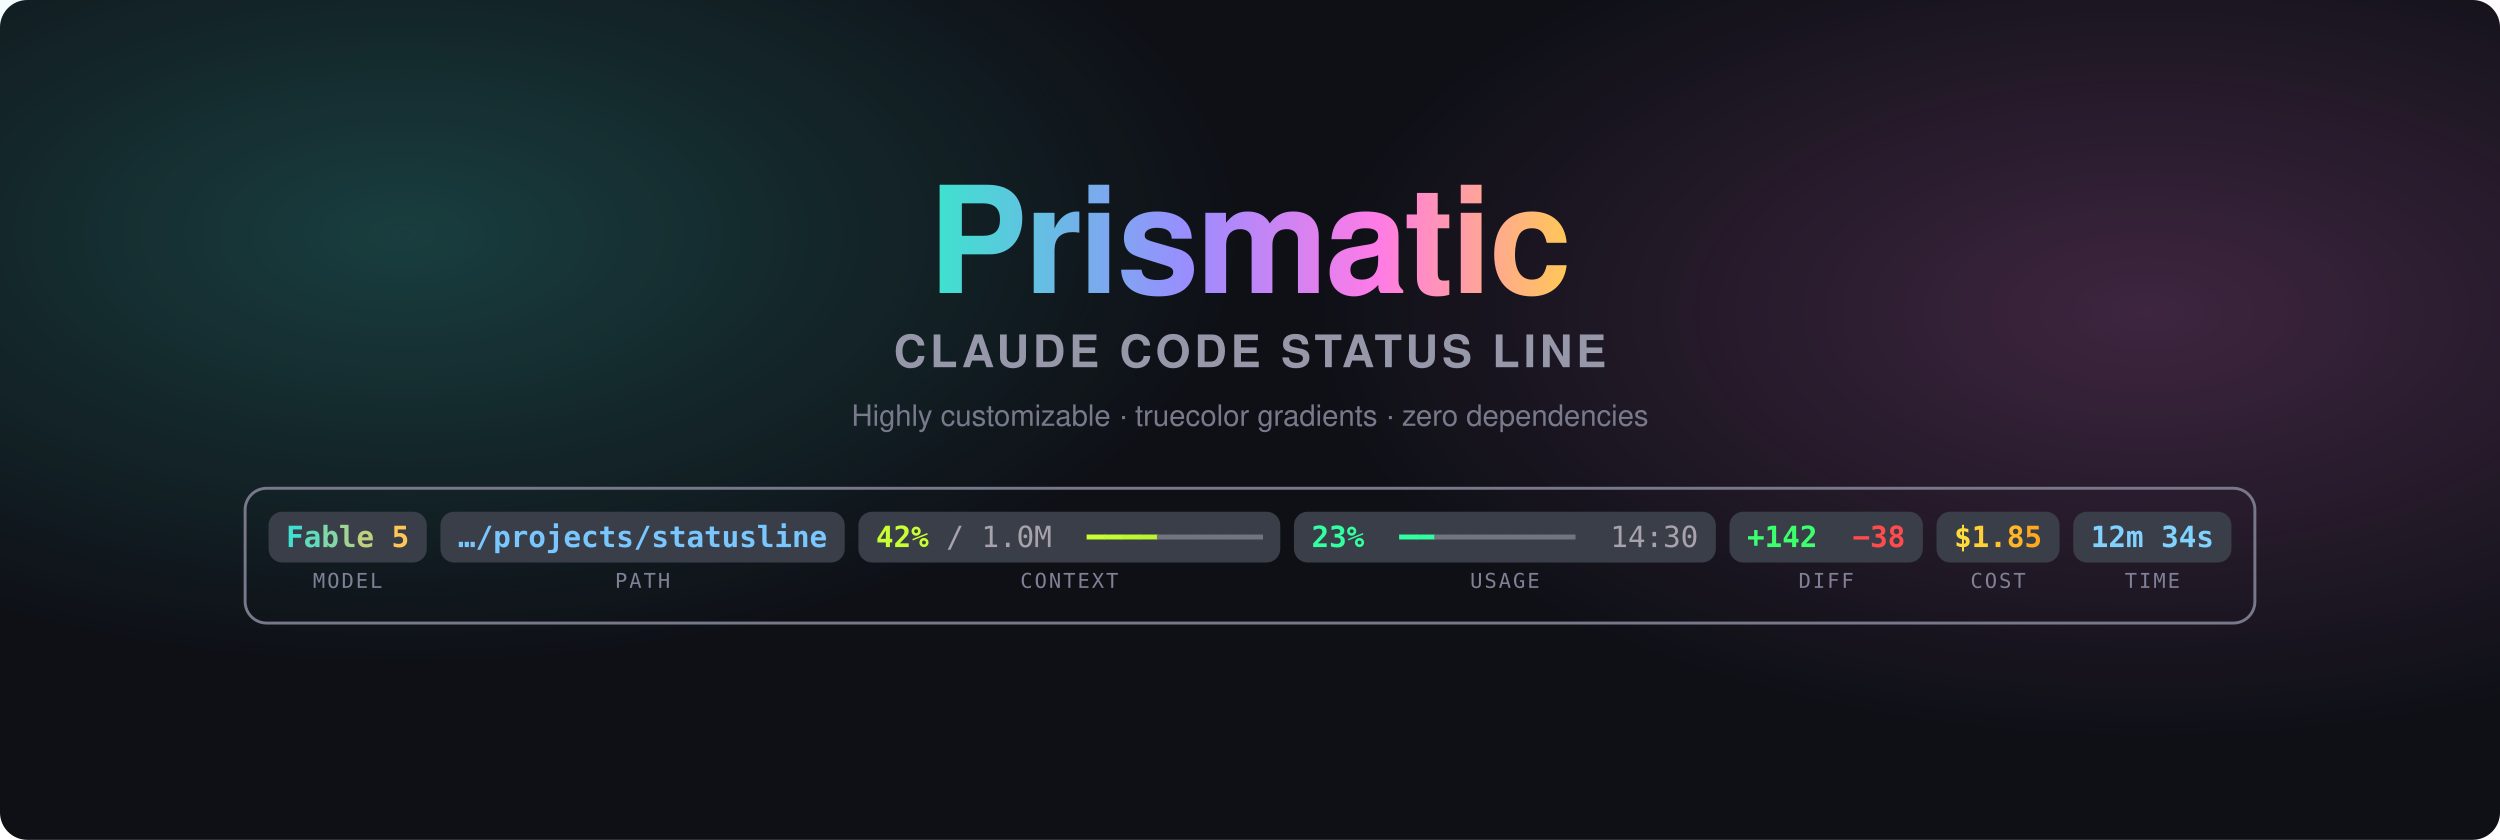
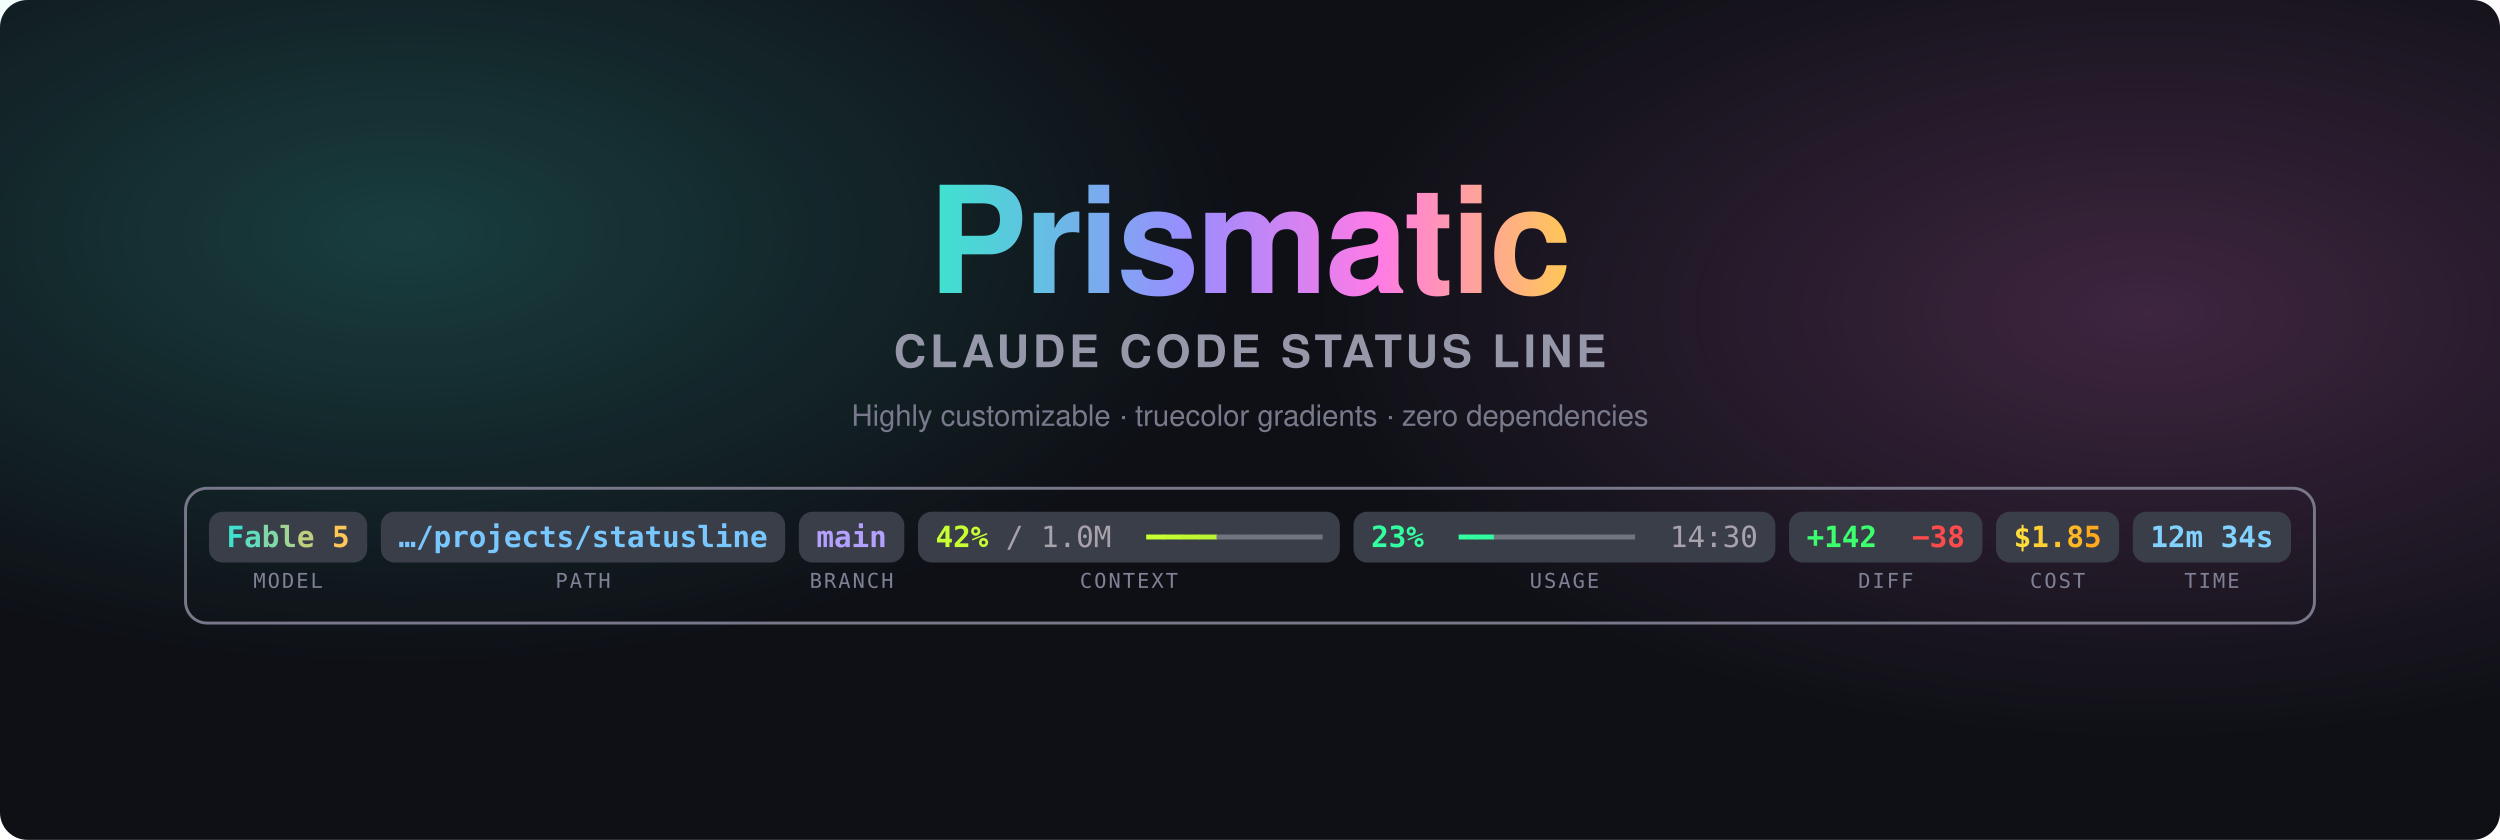
<svg xmlns="http://www.w3.org/2000/svg" width="1280" height="430" viewBox="0 0 1280 430" font-family="ui-monospace, SFMono-Regular, 'Cascadia Code', Menlo, Consolas, monospace">
  <rect x="0" y="0" width="1280" height="430" rx="14" fill="#0e1016" />
  <defs>
    <linearGradient id="prism" x1="0" y1="0" x2="1" y2="0">
      <stop offset="0" stop-color="#40e0d0" />
      <stop offset="0.4" stop-color="#9b8cff" />
      <stop offset="0.7" stop-color="#ff7be6" />
      <stop offset="1" stop-color="#ffc658" />
    </linearGradient>
    <radialGradient id="glowT" cx="0.5" cy="0.5" r="0.5">
      <stop offset="0" stop-color="#40e0d0" stop-opacity="0.22" />
      <stop offset="1" stop-color="#40e0d0" stop-opacity="0" />
    </radialGradient>
    <radialGradient id="glowM" cx="0.5" cy="0.5" r="0.5">
      <stop offset="0" stop-color="#ff7be6" stop-opacity="0.20" />
      <stop offset="1" stop-color="#ff7be6" stop-opacity="0" />
    </radialGradient>
  </defs>
  <ellipse cx="204.8" cy="120" rx="435.2" ry="220" fill="url(#glowT)" />
  <ellipse cx="1100.8" cy="160" rx="435.2" ry="220" fill="url(#glowM)" />
  <text x="640" y="150" font-family="-apple-system, 'Segoe UI', Helvetica, Arial, sans-serif" font-size="76" font-weight="800" letter-spacing="-1.5" text-anchor="middle" fill="url(#prism)">Prismatic</text>
  <text x="640" y="188" font-family="-apple-system, 'Segoe UI', Helvetica, Arial, sans-serif" font-size="23" font-weight="600" letter-spacing="2" text-anchor="middle" fill="rgb(150,152,170)">CLAUDE CODE STATUS LINE</text>
  <text x="640" y="218" font-family="-apple-system, 'Segoe UI', Helvetica, Arial, sans-serif" font-size="15" text-anchor="middle" fill="rgb(120,122,140)">Highly customizable · truecolor gradients · zero dependencies</text>
-   <rect x="125.5" y="250" width="1029.0" height="69" rx="11" fill="none" stroke="rgb(120,120,138)" stroke-width="1.5" />
-   <rect x="137.5" y="262" width="81.0" height="26" rx="7" fill="rgb(58,62,72)" />
-   <text x="151.00" y="280.10" font-size="15" text-anchor="middle" fill="rgb(64,224,208)" font-weight="700">F</text>
-   <text x="160.00" y="280.10" font-size="15" text-anchor="middle" fill="rgb(96,220,188)" font-weight="700">a</text>
-   <text x="169.00" y="280.10" font-size="15" text-anchor="middle" fill="rgb(128,215,168)" font-weight="700">b</text>
-   <text x="178.00" y="280.10" font-size="15" text-anchor="middle" fill="rgb(160,211,148)" font-weight="700">l</text>
-   <text x="187.00" y="280.10" font-size="15" text-anchor="middle" fill="rgb(191,207,128)" font-weight="700">e</text>
-   <text x="196.00" y="280.10" font-size="15" text-anchor="middle" fill="rgb(223,202,108)" font-weight="700"> </text>
-   <text x="205.00" y="280.10" font-size="15" text-anchor="middle" fill="rgb(255,198,88)" font-weight="700">5</text>
-   <text x="178.0" y="301" font-size="10.5" letter-spacing="1" text-anchor="middle" fill="rgb(128,128,150)">MODEL</text>
-   <rect x="225.5" y="262" width="207.0" height="26" rx="7" fill="rgb(58,62,72)" />
-   <text x="239.00" y="280.10" font-size="15" text-anchor="middle" fill="rgb(120,200,255)" font-weight="700">…</text>
-   <text x="248.00" y="280.10" font-size="15" text-anchor="middle" fill="rgb(120,200,255)" font-weight="700">/</text>
-   <text x="257.00" y="280.10" font-size="15" text-anchor="middle" fill="rgb(120,200,255)" font-weight="700">p</text>
-   <text x="266.00" y="280.10" font-size="15" text-anchor="middle" fill="rgb(120,200,255)" font-weight="700">r</text>
-   <text x="275.00" y="280.10" font-size="15" text-anchor="middle" fill="rgb(120,200,255)" font-weight="700">o</text>
-   <text x="284.00" y="280.10" font-size="15" text-anchor="middle" fill="rgb(120,200,255)" font-weight="700">j</text>
-   <text x="293.00" y="280.10" font-size="15" text-anchor="middle" fill="rgb(120,200,255)" font-weight="700">e</text>
-   <text x="302.00" y="280.10" font-size="15" text-anchor="middle" fill="rgb(120,200,255)" font-weight="700">c</text>
-   <text x="311.00" y="280.10" font-size="15" text-anchor="middle" fill="rgb(120,200,255)" font-weight="700">t</text>
-   <text x="320.00" y="280.10" font-size="15" text-anchor="middle" fill="rgb(120,200,255)" font-weight="700">s</text>
-   <text x="329.00" y="280.10" font-size="15" text-anchor="middle" fill="rgb(120,200,255)" font-weight="700">/</text>
-   <text x="338.00" y="280.10" font-size="15" text-anchor="middle" fill="rgb(120,200,255)" font-weight="700">s</text>
-   <text x="347.00" y="280.10" font-size="15" text-anchor="middle" fill="rgb(120,200,255)" font-weight="700">t</text>
-   <text x="356.00" y="280.10" font-size="15" text-anchor="middle" fill="rgb(120,200,255)" font-weight="700">a</text>
-   <text x="365.00" y="280.10" font-size="15" text-anchor="middle" fill="rgb(120,200,255)" font-weight="700">t</text>
-   <text x="374.00" y="280.10" font-size="15" text-anchor="middle" fill="rgb(120,200,255)" font-weight="700">u</text>
-   <text x="383.00" y="280.10" font-size="15" text-anchor="middle" fill="rgb(120,200,255)" font-weight="700">s</text>
-   <text x="392.00" y="280.10" font-size="15" text-anchor="middle" fill="rgb(120,200,255)" font-weight="700">l</text>
-   <text x="401.00" y="280.10" font-size="15" text-anchor="middle" fill="rgb(120,200,255)" font-weight="700">i</text>
-   <text x="410.00" y="280.10" font-size="15" text-anchor="middle" fill="rgb(120,200,255)" font-weight="700">n</text>
-   <text x="419.00" y="280.10" font-size="15" text-anchor="middle" fill="rgb(120,200,255)" font-weight="700">e</text>
-   <text x="329.0" y="301" font-size="10.5" letter-spacing="1" text-anchor="middle" fill="rgb(128,128,150)">PATH</text>
-   <rect x="439.5" y="262" width="216.0" height="26" rx="7" fill="rgb(58,62,72)" />
-   <text x="453.00" y="280.10" font-size="15" text-anchor="middle" fill="rgb(200,255,50)" font-weight="700">4</text>
-   <text x="462.00" y="280.10" font-size="15" text-anchor="middle" fill="rgb(200,255,50)" font-weight="700">2</text>
-   <text x="471.00" y="280.10" font-size="15" text-anchor="middle" fill="rgb(200,255,50)" font-weight="700">%</text>
-   <text x="480.00" y="280.10" font-size="15" text-anchor="middle" fill="rgb(168,162,172)"> </text>
-   <text x="489.00" y="280.10" font-size="15" text-anchor="middle" fill="rgb(168,162,172)">/</text>
-   <text x="498.00" y="280.10" font-size="15" text-anchor="middle" fill="rgb(168,162,172)"> </text>
-   <text x="507.00" y="280.10" font-size="15" text-anchor="middle" fill="rgb(168,162,172)">1</text>
-   <text x="516.00" y="280.10" font-size="15" text-anchor="middle" fill="rgb(168,162,172)">.</text>
-   <text x="525.00" y="280.10" font-size="15" text-anchor="middle" fill="rgb(168,162,172)">0</text>
-   <text x="534.00" y="280.10" font-size="15" text-anchor="middle" fill="rgb(168,162,172)">M</text>
-   <text x="543.00" y="280.10" font-size="15" text-anchor="middle" fill="rgb(168,162,172)"> </text>
-   <text x="552.00" y="280.10" font-size="15" text-anchor="middle" fill="rgb(168,162,172)"> </text>
-   <text x="561.00" y="280.10" font-size="15" text-anchor="middle" fill="rgb(200,255,50)">━</text>
-   <text x="570.00" y="280.10" font-size="15" text-anchor="middle" fill="rgb(196,252,50)">━</text>
-   <text x="579.00" y="280.10" font-size="15" text-anchor="middle" fill="rgb(191,248,49)">━</text>
-   <text x="588.00" y="280.10" font-size="15" text-anchor="middle" fill="rgb(187,245,49)">━</text>
-   <text x="597.00" y="280.10" font-size="15" text-anchor="middle" fill="rgb(113,117,127)">━</text>
-   <text x="606.00" y="280.10" font-size="15" text-anchor="middle" fill="rgb(113,117,127)">━</text>
-   <text x="615.00" y="280.10" font-size="15" text-anchor="middle" fill="rgb(113,117,127)">━</text>
-   <text x="624.00" y="280.10" font-size="15" text-anchor="middle" fill="rgb(113,117,127)">━</text>
-   <text x="633.00" y="280.10" font-size="15" text-anchor="middle" fill="rgb(113,117,127)">━</text>
-   <text x="642.00" y="280.10" font-size="15" text-anchor="middle" fill="rgb(113,117,127)">━</text>
-   <text x="547.5" y="301" font-size="10.5" letter-spacing="1" text-anchor="middle" fill="rgb(128,128,150)">CONTEXT</text>
-   <rect x="662.5" y="262" width="216.0" height="26" rx="7" fill="rgb(58,62,72)" />
-   <text x="676.00" y="280.10" font-size="15" text-anchor="middle" fill="rgb(50,255,160)" font-weight="700">2</text>
-   <text x="685.00" y="280.10" font-size="15" text-anchor="middle" fill="rgb(50,255,160)" font-weight="700">3</text>
-   <text x="694.00" y="280.10" font-size="15" text-anchor="middle" fill="rgb(50,255,160)" font-weight="700">%</text>
-   <text x="703.00" y="280.10" font-size="15" text-anchor="middle" fill="rgb(168,162,172)"> </text>
-   <text x="712.00" y="280.10" font-size="15" text-anchor="middle" fill="rgb(168,162,172)"> </text>
-   <text x="721.00" y="280.10" font-size="15" text-anchor="middle" fill="rgb(50,255,160)">━</text>
-   <text x="730.00" y="280.10" font-size="15" text-anchor="middle" fill="rgb(49,252,159)">━</text>
-   <text x="739.00" y="280.10" font-size="15" text-anchor="middle" fill="rgb(113,117,127)">━</text>
-   <text x="748.00" y="280.10" font-size="15" text-anchor="middle" fill="rgb(113,117,127)">━</text>
-   <text x="757.00" y="280.10" font-size="15" text-anchor="middle" fill="rgb(113,117,127)">━</text>
-   <text x="766.00" y="280.10" font-size="15" text-anchor="middle" fill="rgb(113,117,127)">━</text>
-   <text x="775.00" y="280.10" font-size="15" text-anchor="middle" fill="rgb(113,117,127)">━</text>
-   <text x="784.00" y="280.10" font-size="15" text-anchor="middle" fill="rgb(113,117,127)">━</text>
-   <text x="793.00" y="280.10" font-size="15" text-anchor="middle" fill="rgb(113,117,127)">━</text>
-   <text x="802.00" y="280.10" font-size="15" text-anchor="middle" fill="rgb(113,117,127)">━</text>
-   <text x="811.00" y="280.10" font-size="15" text-anchor="middle" fill="rgb(168,162,172)"> </text>
-   <text x="820.00" y="280.10" font-size="15" text-anchor="middle" fill="rgb(168,162,172)"> </text>
-   <text x="829.00" y="280.10" font-size="15" text-anchor="middle" fill="rgb(168,162,172)">1</text>
-   <text x="838.00" y="280.10" font-size="15" text-anchor="middle" fill="rgb(168,162,172)">4</text>
-   <text x="847.00" y="280.10" font-size="15" text-anchor="middle" fill="rgb(168,162,172)">:</text>
-   <text x="856.00" y="280.10" font-size="15" text-anchor="middle" fill="rgb(168,162,172)">3</text>
-   <text x="865.00" y="280.10" font-size="15" text-anchor="middle" fill="rgb(168,162,172)">0</text>
-   <text x="770.5" y="301" font-size="10.5" letter-spacing="1" text-anchor="middle" fill="rgb(128,128,150)">USAGE</text>
-   <rect x="885.5" y="262" width="99.0" height="26" rx="7" fill="rgb(58,62,72)" />
-   <text x="899.00" y="280.10" font-size="15" text-anchor="middle" fill="rgb(60,255,110)" font-weight="700">+</text>
-   <text x="908.00" y="280.10" font-size="15" text-anchor="middle" fill="rgb(60,255,110)" font-weight="700">1</text>
-   <text x="917.00" y="280.10" font-size="15" text-anchor="middle" fill="rgb(60,255,110)" font-weight="700">4</text>
-   <text x="926.00" y="280.10" font-size="15" text-anchor="middle" fill="rgb(60,255,110)" font-weight="700">2</text>
-   <text x="935.00" y="280.10" font-size="15" text-anchor="middle" fill="rgb(120,140,135)"> </text>
-   <text x="944.00" y="280.10" font-size="15" text-anchor="middle" fill="rgb(120,140,135)"> </text>
-   <text x="953.00" y="280.10" font-size="15" text-anchor="middle" fill="rgb(255,75,75)" font-weight="700">−</text>
-   <text x="962.00" y="280.10" font-size="15" text-anchor="middle" fill="rgb(255,75,75)" font-weight="700">3</text>
-   <text x="971.00" y="280.10" font-size="15" text-anchor="middle" fill="rgb(255,75,75)" font-weight="700">8</text>
-   <text x="935.0" y="301" font-size="10.5" letter-spacing="1" text-anchor="middle" fill="rgb(128,128,150)">DIFF</text>
-   <rect x="991.5" y="262" width="63.0" height="26" rx="7" fill="rgb(58,62,72)" />
-   <text x="1005.00" y="280.10" font-size="15" text-anchor="middle" fill="rgb(255,220,60)" font-weight="700">$</text>
-   <text x="1014.00" y="280.10" font-size="15" text-anchor="middle" fill="rgb(255,208,53)" font-weight="700">1</text>
-   <text x="1023.00" y="280.10" font-size="15" text-anchor="middle" fill="rgb(255,195,45)" font-weight="700">.</text>
-   <text x="1032.00" y="280.10" font-size="15" text-anchor="middle" fill="rgb(255,183,38)" font-weight="700">8</text>
-   <text x="1041.00" y="280.10" font-size="15" text-anchor="middle" fill="rgb(255,170,30)" font-weight="700">5</text>
-   <text x="1023.0" y="301" font-size="10.5" letter-spacing="1" text-anchor="middle" fill="rgb(128,128,150)">COST</text>
-   <rect x="1061.5" y="262" width="81.0" height="26" rx="7" fill="rgb(58,62,72)" />
-   <text x="1075.00" y="280.10" font-size="15" text-anchor="middle" fill="rgb(130,210,255)" font-weight="700">1</text>
-   <text x="1084.00" y="280.10" font-size="15" text-anchor="middle" fill="rgb(130,210,255)" font-weight="700">2</text>
-   <text x="1093.00" y="280.10" font-size="15" text-anchor="middle" fill="rgb(130,210,255)" font-weight="700">m</text>
-   <text x="1102.00" y="280.10" font-size="15" text-anchor="middle" fill="rgb(130,210,255)" font-weight="700"> </text>
-   <text x="1111.00" y="280.10" font-size="15" text-anchor="middle" fill="rgb(130,210,255)" font-weight="700">3</text>
-   <text x="1120.00" y="280.10" font-size="15" text-anchor="middle" fill="rgb(130,210,255)" font-weight="700">4</text>
-   <text x="1129.00" y="280.10" font-size="15" text-anchor="middle" fill="rgb(130,210,255)" font-weight="700">s</text>
-   <text x="1102.0" y="301" font-size="10.5" letter-spacing="1" text-anchor="middle" fill="rgb(128,128,150)">TIME</text>
+   <rect x="95" y="250" width="1090.0" height="69" rx="11" fill="none" stroke="rgb(120,120,138)" stroke-width="1.5" />
+   <rect x="107.0" y="262" width="81.0" height="26" rx="7" fill="rgb(58,62,72)" />
+   <text x="120.50" y="280.10" font-size="15" text-anchor="middle" fill="rgb(64,224,208)" font-weight="700">F</text>
+   <text x="129.50" y="280.10" font-size="15" text-anchor="middle" fill="rgb(96,220,188)" font-weight="700">a</text>
+   <text x="138.50" y="280.10" font-size="15" text-anchor="middle" fill="rgb(128,215,168)" font-weight="700">b</text>
+   <text x="147.50" y="280.10" font-size="15" text-anchor="middle" fill="rgb(160,211,148)" font-weight="700">l</text>
+   <text x="156.50" y="280.10" font-size="15" text-anchor="middle" fill="rgb(191,207,128)" font-weight="700">e</text>
+   <text x="165.50" y="280.10" font-size="15" text-anchor="middle" fill="rgb(223,202,108)" font-weight="700"> </text>
+   <text x="174.50" y="280.10" font-size="15" text-anchor="middle" fill="rgb(255,198,88)" font-weight="700">5</text>
+   <text x="147.5" y="301" font-size="10.5" letter-spacing="1" text-anchor="middle" fill="rgb(128,128,150)">MODEL</text>
+   <rect x="195.0" y="262" width="207.0" height="26" rx="7" fill="rgb(58,62,72)" />
+   <text x="208.50" y="280.10" font-size="15" text-anchor="middle" fill="rgb(120,200,255)" font-weight="700">…</text>
+   <text x="217.50" y="280.10" font-size="15" text-anchor="middle" fill="rgb(120,200,255)" font-weight="700">/</text>
+   <text x="226.50" y="280.10" font-size="15" text-anchor="middle" fill="rgb(120,200,255)" font-weight="700">p</text>
+   <text x="235.50" y="280.10" font-size="15" text-anchor="middle" fill="rgb(120,200,255)" font-weight="700">r</text>
+   <text x="244.50" y="280.10" font-size="15" text-anchor="middle" fill="rgb(120,200,255)" font-weight="700">o</text>
+   <text x="253.50" y="280.10" font-size="15" text-anchor="middle" fill="rgb(120,200,255)" font-weight="700">j</text>
+   <text x="262.50" y="280.10" font-size="15" text-anchor="middle" fill="rgb(120,200,255)" font-weight="700">e</text>
+   <text x="271.50" y="280.10" font-size="15" text-anchor="middle" fill="rgb(120,200,255)" font-weight="700">c</text>
+   <text x="280.50" y="280.10" font-size="15" text-anchor="middle" fill="rgb(120,200,255)" font-weight="700">t</text>
+   <text x="289.50" y="280.10" font-size="15" text-anchor="middle" fill="rgb(120,200,255)" font-weight="700">s</text>
+   <text x="298.50" y="280.10" font-size="15" text-anchor="middle" fill="rgb(120,200,255)" font-weight="700">/</text>
+   <text x="307.50" y="280.10" font-size="15" text-anchor="middle" fill="rgb(120,200,255)" font-weight="700">s</text>
+   <text x="316.50" y="280.10" font-size="15" text-anchor="middle" fill="rgb(120,200,255)" font-weight="700">t</text>
+   <text x="325.50" y="280.10" font-size="15" text-anchor="middle" fill="rgb(120,200,255)" font-weight="700">a</text>
+   <text x="334.50" y="280.10" font-size="15" text-anchor="middle" fill="rgb(120,200,255)" font-weight="700">t</text>
+   <text x="343.50" y="280.10" font-size="15" text-anchor="middle" fill="rgb(120,200,255)" font-weight="700">u</text>
+   <text x="352.50" y="280.10" font-size="15" text-anchor="middle" fill="rgb(120,200,255)" font-weight="700">s</text>
+   <text x="361.50" y="280.10" font-size="15" text-anchor="middle" fill="rgb(120,200,255)" font-weight="700">l</text>
+   <text x="370.50" y="280.10" font-size="15" text-anchor="middle" fill="rgb(120,200,255)" font-weight="700">i</text>
+   <text x="379.50" y="280.10" font-size="15" text-anchor="middle" fill="rgb(120,200,255)" font-weight="700">n</text>
+   <text x="388.50" y="280.10" font-size="15" text-anchor="middle" fill="rgb(120,200,255)" font-weight="700">e</text>
+   <text x="298.5" y="301" font-size="10.5" letter-spacing="1" text-anchor="middle" fill="rgb(128,128,150)">PATH</text>
+   <rect x="409.0" y="262" width="54.0" height="26" rx="7" fill="rgb(58,62,72)" />
+   <text x="422.50" y="280.10" font-size="15" text-anchor="middle" fill="rgb(180,160,255)" font-weight="700">m</text>
+   <text x="431.50" y="280.10" font-size="15" text-anchor="middle" fill="rgb(180,160,255)" font-weight="700">a</text>
+   <text x="440.50" y="280.10" font-size="15" text-anchor="middle" fill="rgb(180,160,255)" font-weight="700">i</text>
+   <text x="449.50" y="280.10" font-size="15" text-anchor="middle" fill="rgb(180,160,255)" font-weight="700">n</text>
+   <text x="436.0" y="301" font-size="10.5" letter-spacing="1" text-anchor="middle" fill="rgb(128,128,150)">BRANCH</text>
+   <rect x="470.0" y="262" width="216.0" height="26" rx="7" fill="rgb(58,62,72)" />
+   <text x="483.50" y="280.10" font-size="15" text-anchor="middle" fill="rgb(200,255,50)" font-weight="700">4</text>
+   <text x="492.50" y="280.10" font-size="15" text-anchor="middle" fill="rgb(200,255,50)" font-weight="700">2</text>
+   <text x="501.50" y="280.10" font-size="15" text-anchor="middle" fill="rgb(200,255,50)" font-weight="700">%</text>
+   <text x="510.50" y="280.10" font-size="15" text-anchor="middle" fill="rgb(168,162,172)"> </text>
+   <text x="519.50" y="280.10" font-size="15" text-anchor="middle" fill="rgb(168,162,172)">/</text>
+   <text x="528.50" y="280.10" font-size="15" text-anchor="middle" fill="rgb(168,162,172)"> </text>
+   <text x="537.50" y="280.10" font-size="15" text-anchor="middle" fill="rgb(168,162,172)">1</text>
+   <text x="546.50" y="280.10" font-size="15" text-anchor="middle" fill="rgb(168,162,172)">.</text>
+   <text x="555.50" y="280.10" font-size="15" text-anchor="middle" fill="rgb(168,162,172)">0</text>
+   <text x="564.50" y="280.10" font-size="15" text-anchor="middle" fill="rgb(168,162,172)">M</text>
+   <text x="573.50" y="280.10" font-size="15" text-anchor="middle" fill="rgb(168,162,172)"> </text>
+   <text x="582.50" y="280.10" font-size="15" text-anchor="middle" fill="rgb(168,162,172)"> </text>
+   <text x="591.50" y="280.10" font-size="15" text-anchor="middle" fill="rgb(200,255,50)">━</text>
+   <text x="600.50" y="280.10" font-size="15" text-anchor="middle" fill="rgb(196,252,50)">━</text>
+   <text x="609.50" y="280.10" font-size="15" text-anchor="middle" fill="rgb(191,248,49)">━</text>
+   <text x="618.50" y="280.10" font-size="15" text-anchor="middle" fill="rgb(187,245,49)">━</text>
+   <text x="627.50" y="280.10" font-size="15" text-anchor="middle" fill="rgb(113,117,127)">━</text>
+   <text x="636.50" y="280.10" font-size="15" text-anchor="middle" fill="rgb(113,117,127)">━</text>
+   <text x="645.50" y="280.10" font-size="15" text-anchor="middle" fill="rgb(113,117,127)">━</text>
+   <text x="654.50" y="280.10" font-size="15" text-anchor="middle" fill="rgb(113,117,127)">━</text>
+   <text x="663.50" y="280.10" font-size="15" text-anchor="middle" fill="rgb(113,117,127)">━</text>
+   <text x="672.50" y="280.10" font-size="15" text-anchor="middle" fill="rgb(113,117,127)">━</text>
+   <text x="578.0" y="301" font-size="10.5" letter-spacing="1" text-anchor="middle" fill="rgb(128,128,150)">CONTEXT</text>
+   <rect x="693.0" y="262" width="216.0" height="26" rx="7" fill="rgb(58,62,72)" />
+   <text x="706.50" y="280.10" font-size="15" text-anchor="middle" fill="rgb(50,255,160)" font-weight="700">2</text>
+   <text x="715.50" y="280.10" font-size="15" text-anchor="middle" fill="rgb(50,255,160)" font-weight="700">3</text>
+   <text x="724.50" y="280.10" font-size="15" text-anchor="middle" fill="rgb(50,255,160)" font-weight="700">%</text>
+   <text x="733.50" y="280.10" font-size="15" text-anchor="middle" fill="rgb(168,162,172)"> </text>
+   <text x="742.50" y="280.10" font-size="15" text-anchor="middle" fill="rgb(168,162,172)"> </text>
+   <text x="751.50" y="280.10" font-size="15" text-anchor="middle" fill="rgb(50,255,160)">━</text>
+   <text x="760.50" y="280.10" font-size="15" text-anchor="middle" fill="rgb(49,252,159)">━</text>
+   <text x="769.50" y="280.10" font-size="15" text-anchor="middle" fill="rgb(113,117,127)">━</text>
+   <text x="778.50" y="280.10" font-size="15" text-anchor="middle" fill="rgb(113,117,127)">━</text>
+   <text x="787.50" y="280.10" font-size="15" text-anchor="middle" fill="rgb(113,117,127)">━</text>
+   <text x="796.50" y="280.10" font-size="15" text-anchor="middle" fill="rgb(113,117,127)">━</text>
+   <text x="805.50" y="280.10" font-size="15" text-anchor="middle" fill="rgb(113,117,127)">━</text>
+   <text x="814.50" y="280.10" font-size="15" text-anchor="middle" fill="rgb(113,117,127)">━</text>
+   <text x="823.50" y="280.10" font-size="15" text-anchor="middle" fill="rgb(113,117,127)">━</text>
+   <text x="832.50" y="280.10" font-size="15" text-anchor="middle" fill="rgb(113,117,127)">━</text>
+   <text x="841.50" y="280.10" font-size="15" text-anchor="middle" fill="rgb(168,162,172)"> </text>
+   <text x="850.50" y="280.10" font-size="15" text-anchor="middle" fill="rgb(168,162,172)"> </text>
+   <text x="859.50" y="280.10" font-size="15" text-anchor="middle" fill="rgb(168,162,172)">1</text>
+   <text x="868.50" y="280.10" font-size="15" text-anchor="middle" fill="rgb(168,162,172)">4</text>
+   <text x="877.50" y="280.10" font-size="15" text-anchor="middle" fill="rgb(168,162,172)">:</text>
+   <text x="886.50" y="280.10" font-size="15" text-anchor="middle" fill="rgb(168,162,172)">3</text>
+   <text x="895.50" y="280.10" font-size="15" text-anchor="middle" fill="rgb(168,162,172)">0</text>
+   <text x="801.0" y="301" font-size="10.5" letter-spacing="1" text-anchor="middle" fill="rgb(128,128,150)">USAGE</text>
+   <rect x="916.0" y="262" width="99.0" height="26" rx="7" fill="rgb(58,62,72)" />
+   <text x="929.50" y="280.10" font-size="15" text-anchor="middle" fill="rgb(60,255,110)" font-weight="700">+</text>
+   <text x="938.50" y="280.10" font-size="15" text-anchor="middle" fill="rgb(60,255,110)" font-weight="700">1</text>
+   <text x="947.50" y="280.10" font-size="15" text-anchor="middle" fill="rgb(60,255,110)" font-weight="700">4</text>
+   <text x="956.50" y="280.10" font-size="15" text-anchor="middle" fill="rgb(60,255,110)" font-weight="700">2</text>
+   <text x="965.50" y="280.10" font-size="15" text-anchor="middle" fill="rgb(120,140,135)"> </text>
+   <text x="974.50" y="280.10" font-size="15" text-anchor="middle" fill="rgb(120,140,135)"> </text>
+   <text x="983.50" y="280.10" font-size="15" text-anchor="middle" fill="rgb(255,75,75)" font-weight="700">−</text>
+   <text x="992.50" y="280.10" font-size="15" text-anchor="middle" fill="rgb(255,75,75)" font-weight="700">3</text>
+   <text x="1001.50" y="280.10" font-size="15" text-anchor="middle" fill="rgb(255,75,75)" font-weight="700">8</text>
+   <text x="965.5" y="301" font-size="10.5" letter-spacing="1" text-anchor="middle" fill="rgb(128,128,150)">DIFF</text>
+   <rect x="1022.0" y="262" width="63.0" height="26" rx="7" fill="rgb(58,62,72)" />
+   <text x="1035.50" y="280.10" font-size="15" text-anchor="middle" fill="rgb(255,220,60)" font-weight="700">$</text>
+   <text x="1044.50" y="280.10" font-size="15" text-anchor="middle" fill="rgb(255,208,53)" font-weight="700">1</text>
+   <text x="1053.50" y="280.10" font-size="15" text-anchor="middle" fill="rgb(255,195,45)" font-weight="700">.</text>
+   <text x="1062.50" y="280.10" font-size="15" text-anchor="middle" fill="rgb(255,183,38)" font-weight="700">8</text>
+   <text x="1071.50" y="280.10" font-size="15" text-anchor="middle" fill="rgb(255,170,30)" font-weight="700">5</text>
+   <text x="1053.5" y="301" font-size="10.5" letter-spacing="1" text-anchor="middle" fill="rgb(128,128,150)">COST</text>
+   <rect x="1092.0" y="262" width="81.0" height="26" rx="7" fill="rgb(58,62,72)" />
+   <text x="1105.50" y="280.10" font-size="15" text-anchor="middle" fill="rgb(130,210,255)" font-weight="700">1</text>
+   <text x="1114.50" y="280.10" font-size="15" text-anchor="middle" fill="rgb(130,210,255)" font-weight="700">2</text>
+   <text x="1123.50" y="280.10" font-size="15" text-anchor="middle" fill="rgb(130,210,255)" font-weight="700">m</text>
+   <text x="1132.50" y="280.10" font-size="15" text-anchor="middle" fill="rgb(130,210,255)" font-weight="700"> </text>
+   <text x="1141.50" y="280.10" font-size="15" text-anchor="middle" fill="rgb(130,210,255)" font-weight="700">3</text>
+   <text x="1150.50" y="280.10" font-size="15" text-anchor="middle" fill="rgb(130,210,255)" font-weight="700">4</text>
+   <text x="1159.50" y="280.10" font-size="15" text-anchor="middle" fill="rgb(130,210,255)" font-weight="700">s</text>
+   <text x="1132.5" y="301" font-size="10.5" letter-spacing="1" text-anchor="middle" fill="rgb(128,128,150)">TIME</text>
</svg>
